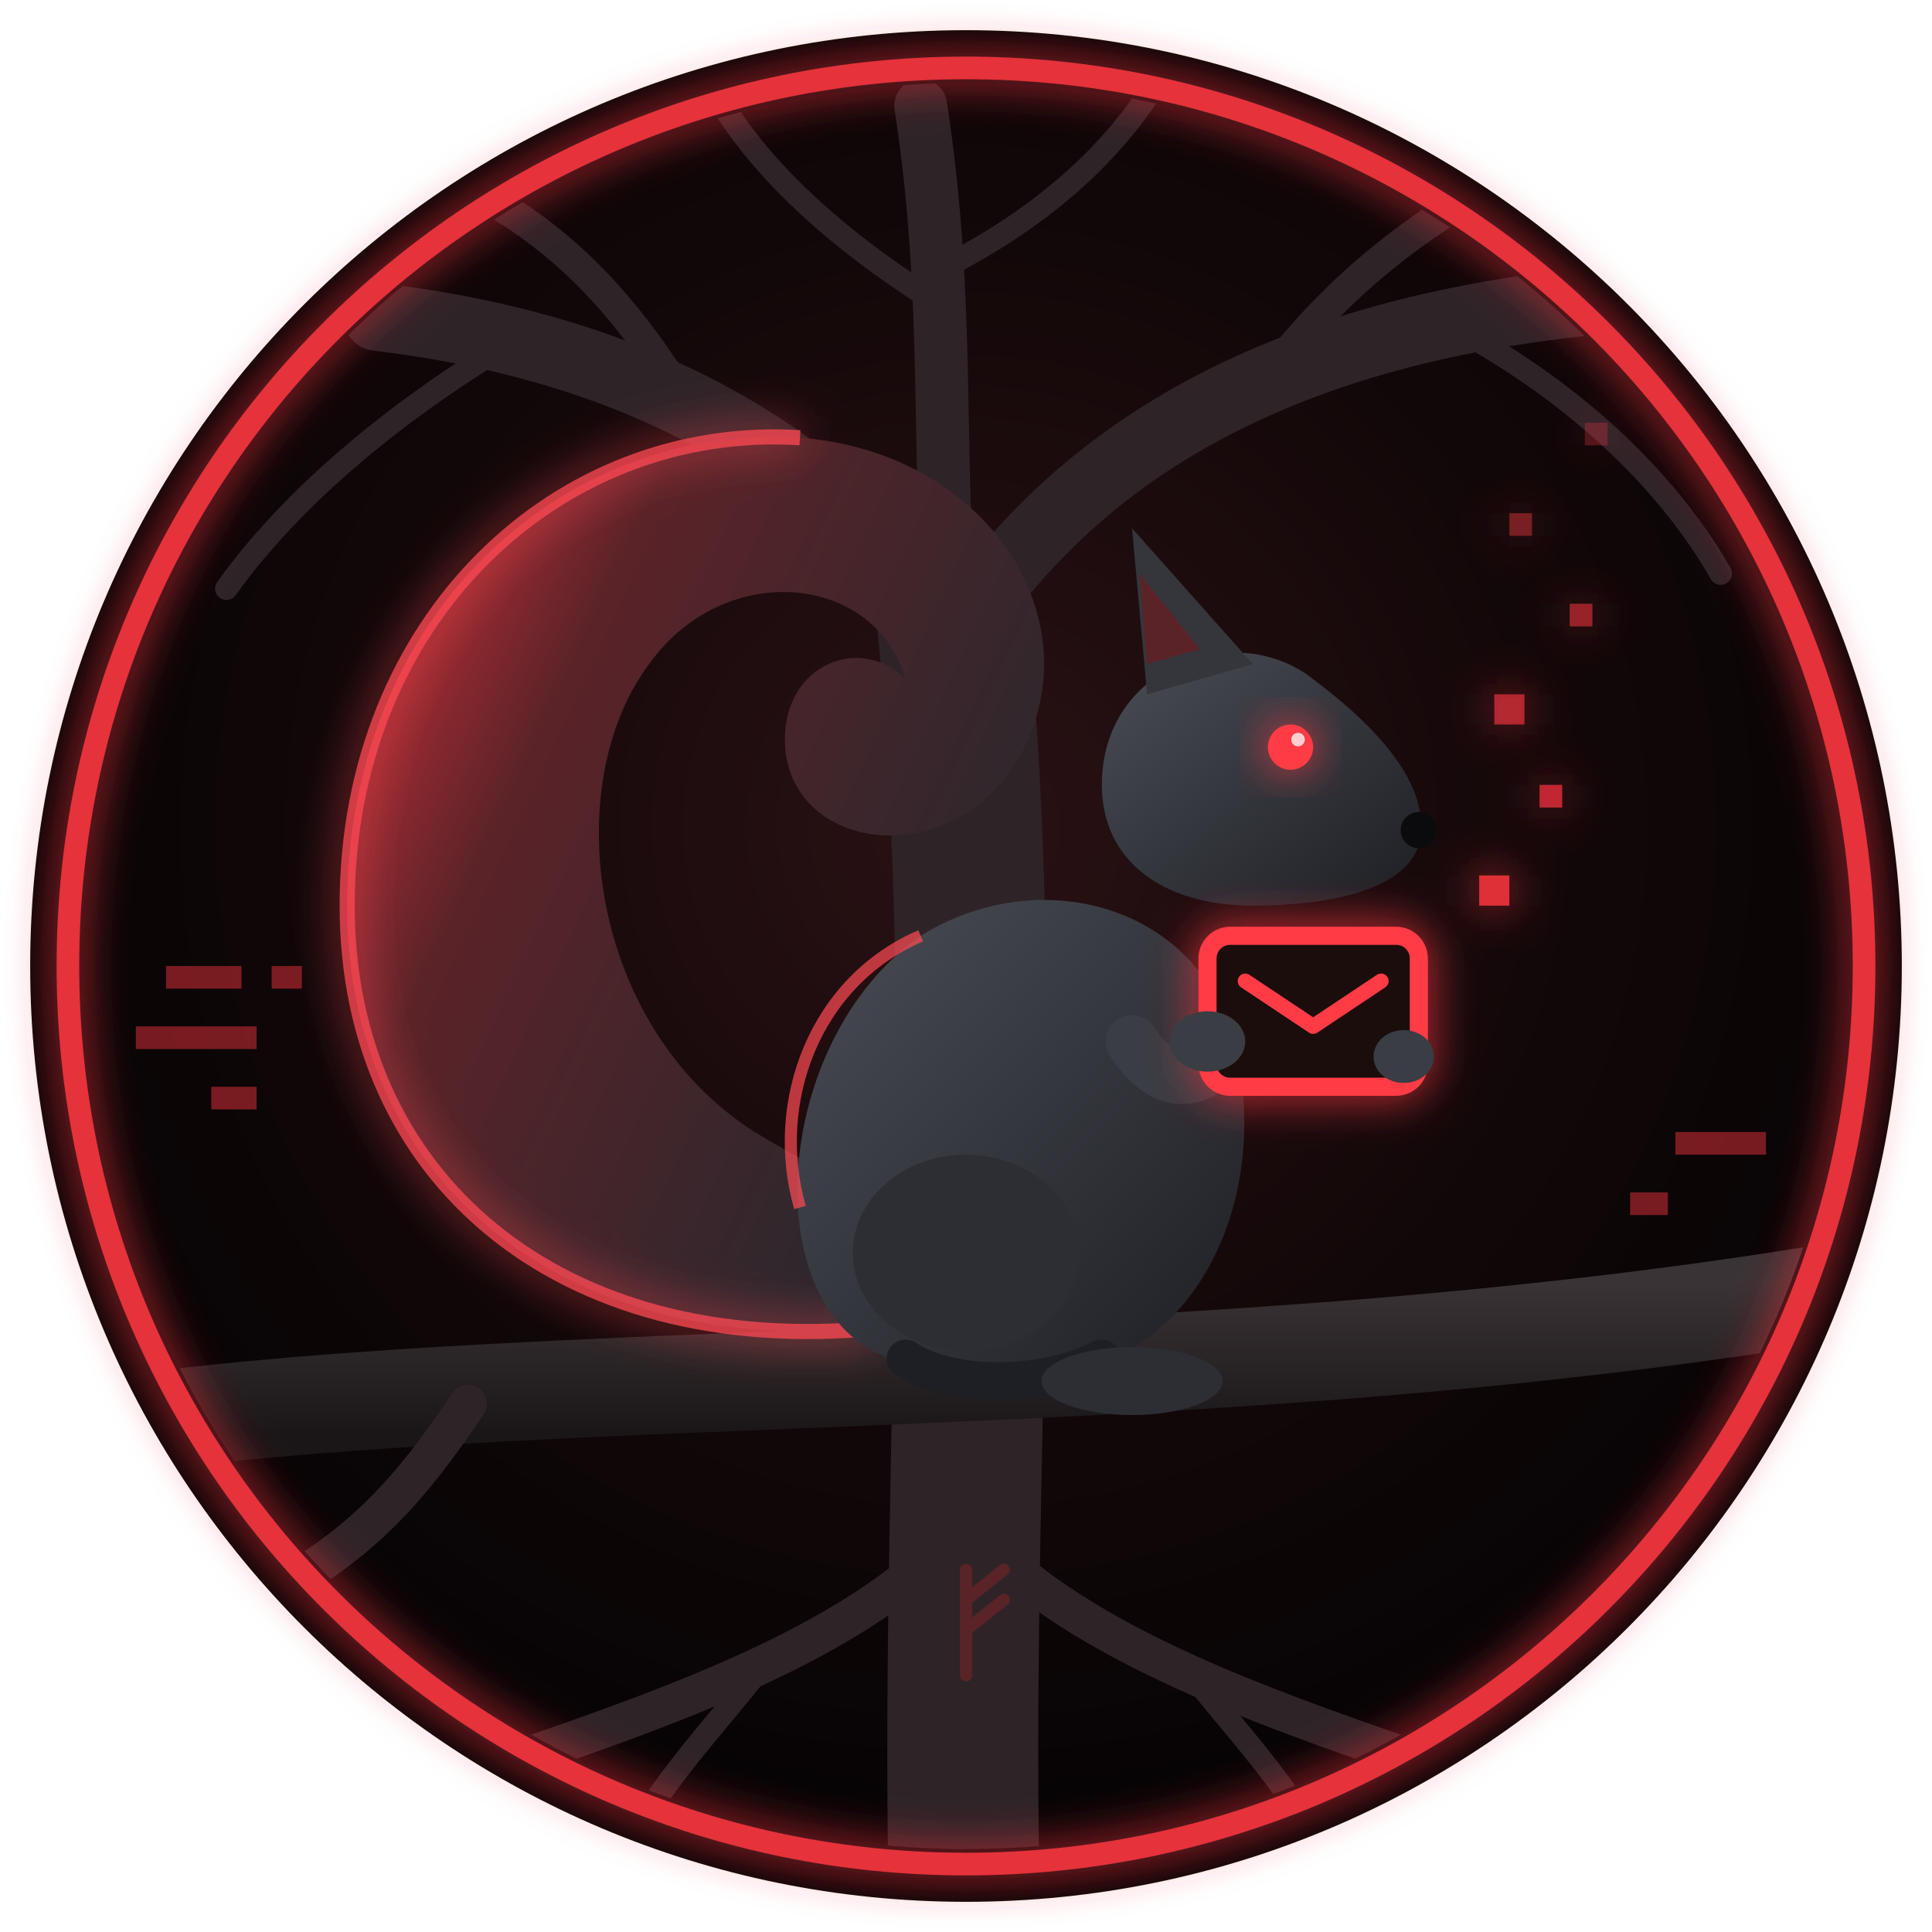
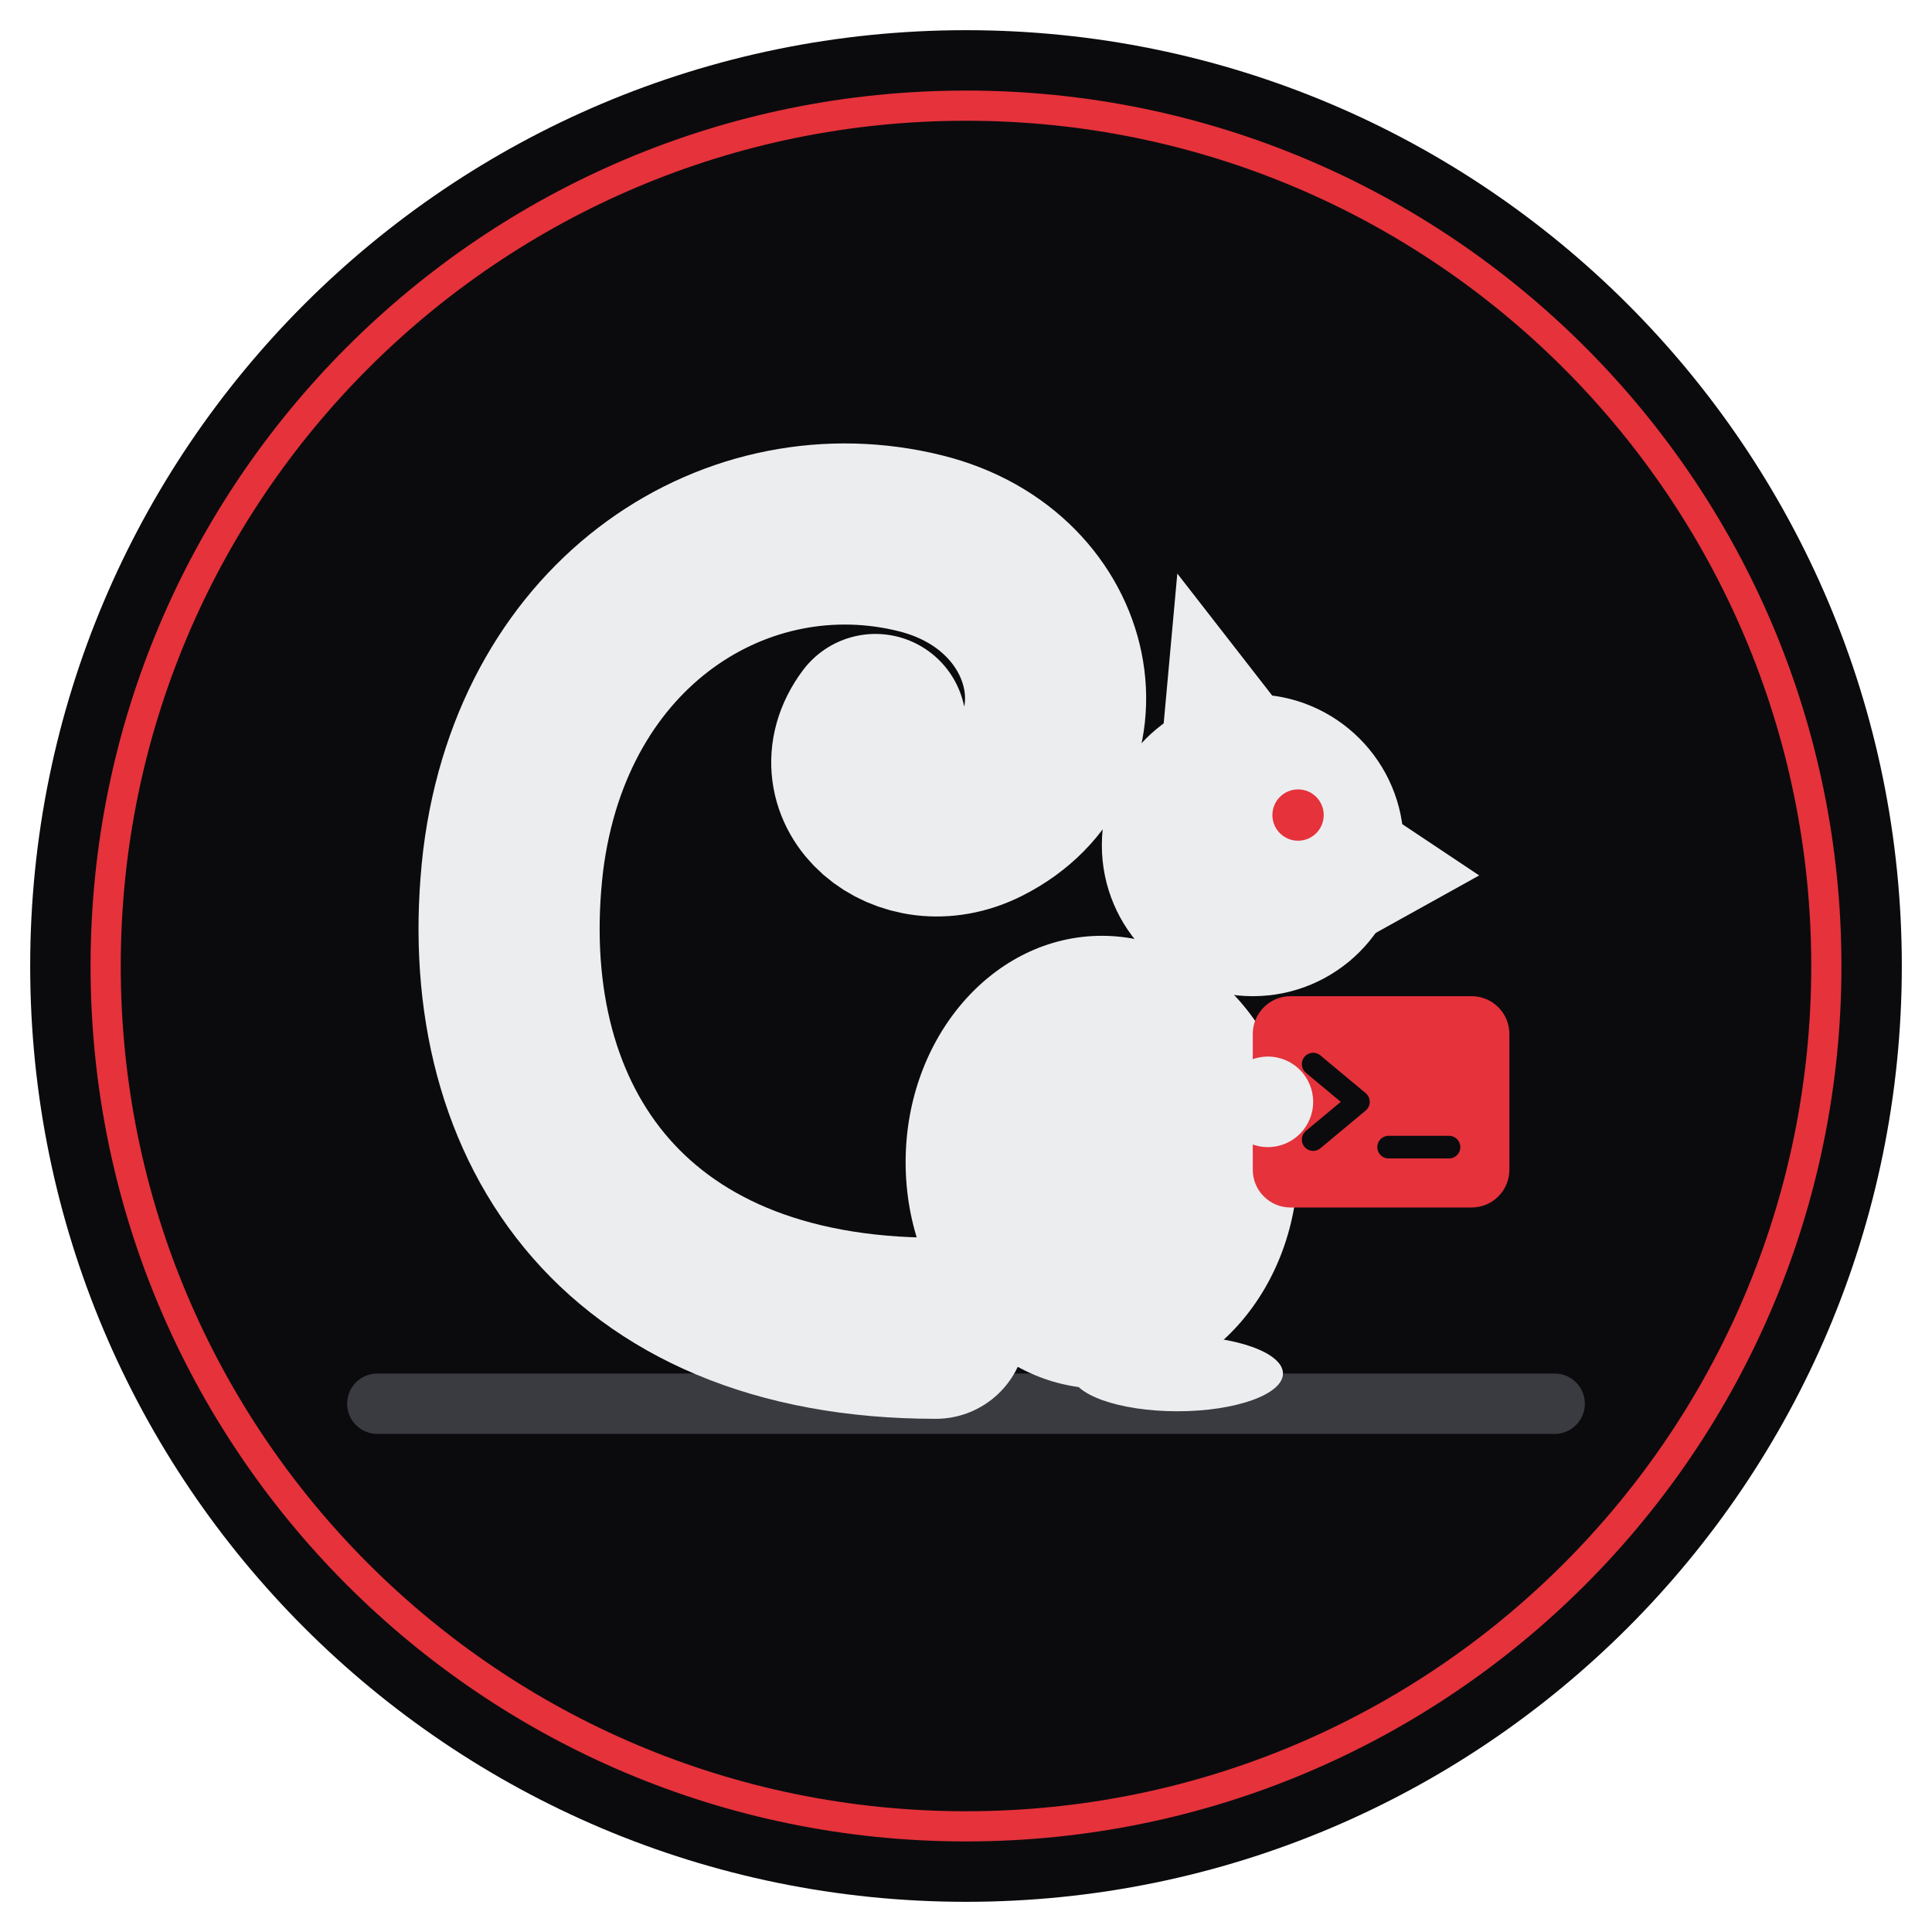
<svg xmlns="http://www.w3.org/2000/svg" viewBox="0 0 256 256" width="256" height="256" role="img" aria-labelledby="title desc">
-   <defs>
-     <radialGradient id="bg" cx="0.5" cy="0.42" r="0.6">
-       <stop offset="0" stop-color="#2a1114" />
-       <stop offset="0.6" stop-color="#110708" />
-       <stop offset="1" stop-color="#050304" />
-     </radialGradient>
-     <linearGradient id="fur" x1="0" y1="0" x2="1" y2="1">
-       <stop offset="0" stop-color="#4a4d55" />
-       <stop offset="1" stop-color="#1d1f24" />
-     </linearGradient>
-     <linearGradient id="tail" x1="0" y1="0" x2="1" y2="0.6">
-       <stop offset="0" stop-color="#e5323b" />
-       <stop offset="0.35" stop-color="#5a2328" />
-       <stop offset="1" stop-color="#26282e" />
-     </linearGradient>
-     <linearGradient id="wood" x1="0" y1="0" x2="0" y2="1">
-       <stop offset="0" stop-color="#3a3335" />
-       <stop offset="1" stop-color="#1a1617" />
-     </linearGradient>
-     <filter id="glow" x="-60%" y="-60%" width="220%" height="220%">
-       <feGaussianBlur stdDeviation="3" result="b" />
-       <feMerge>
-         <feMergeNode in="b" />
-         <feMergeNode in="SourceGraphic" />
-       </feMerge>
-     </filter>
-     <filter id="soft" x="-20%" y="-20%" width="140%" height="140%">
-       <feGaussianBlur stdDeviation="5" />
-     </filter>
-     <clipPath id="disc">
-       <circle cx="128" cy="128" r="117" />
-     </clipPath>
-   </defs>
-   <circle cx="128" cy="128" r="124" fill="#050304" />
-   <circle cx="128" cy="128" r="117" fill="url(#bg)" />
-   <g clip-path="url(#disc)">
-     <g fill="none" stroke="#2e2428" stroke-linecap="round">
-       <path d="M128 260 C 126 200, 132 140, 126 80" stroke-width="20" />
-       <path d="M126 84 C 110 60, 84 46, 50 42" stroke-width="9" />
-       <path d="M127 84 C 144 58, 172 44, 210 40" stroke-width="9" />
-       <path d="M126 82 C 124 60, 126 40, 122 14" stroke-width="7" />
-       <path d="M90 52 C 80 36, 70 28, 56 22" stroke-width="4" />
-       <path d="M168 50 C 180 34, 194 26, 206 20" stroke-width="4" />
-       <path d="M70 44 C 56 52, 40 64, 30 78" stroke-width="3" />
-       <path d="M190 42 C 206 50, 220 62, 228 76" stroke-width="3" />
-       <path d="M124 40 C 108 30, 96 18, 92 6" stroke-width="3" />
-       <path d="M124 36 C 140 28, 150 18, 156 6" stroke-width="3" />
+   <circle cx="128" cy="128" r="124" fill="#0b0b0d" />
+   <circle cx="128" cy="128" r="114" fill="none" stroke="#e5323b" stroke-width="4" />
+   <path d="M50 186 H 206" stroke="#3a3b40" stroke-width="8" stroke-linecap="round" />
+   <g transform="translate(6 0)">
+     <path d="M118 176 C 76 176, 58 148, 62 114 C 66 82, 92 66, 116 72 C 136 77, 140 100, 124 108 C 114 113, 104 104, 110 96" fill="none" stroke="#ecedef" stroke-width="24" stroke-linecap="round" stroke-linejoin="round" />
+     <g fill="#ecedef">
+       <ellipse cx="140" cy="154" rx="26" ry="30" />
+       <circle cx="160" cy="112" r="20" />
+       <path d="M172 104 L 190 116 L 172 126 Z" />
+       <path d="M148 98 L 150 76 L 164 94 Z" />
+       <ellipse cx="150" cy="182" rx="14" ry="5" />
    </g>
-     <g fill="none" stroke="#2e2428" stroke-linecap="round">
-       <path d="M126 204 C 112 218, 90 226, 60 236" stroke-width="5" />
-       <path d="M130 204 C 144 218, 166 226, 196 236" stroke-width="5" />
-       <path d="M128 206 C 124 224, 128 238, 124 256" stroke-width="4" />
-       <path d="M100 222 C 92 232, 84 240, 80 252" stroke-width="3" />
-       <path d="M158 222 C 166 232, 174 240, 178 252" stroke-width="3" />
-     </g>
-     <path d="M128 208 V 222 M128 212 L 133 208 M128 216 L 133 212" fill="none" stroke="#5a2328" stroke-width="1.6" stroke-linecap="round" />
-     <g fill="#e5323b" filter="url(#glow)">
-       <rect x="196" y="116" width="4" height="4" opacity="0.95" />
-       <rect x="204" y="104" width="3" height="3" opacity="0.8" />
-       <rect x="198" y="92" width="4" height="4" opacity="0.7" />
-       <rect x="208" y="80" width="3" height="3" opacity="0.6" />
-       <rect x="200" y="68" width="3" height="3" opacity="0.45" />
-       <rect x="210" y="56" width="3" height="3" opacity="0.3" />
-     </g>
-     <g fill="#e5323b" opacity="0.5">
-       <rect x="22" y="128" width="10" height="3" />
-       <rect x="36" y="128" width="4" height="3" />
-       <rect x="18" y="136" width="16" height="3" />
-       <rect x="28" y="144" width="6" height="3" />
-       <rect x="222" y="150" width="12" height="3" />
-       <rect x="216" y="158" width="5" height="3" />
-     </g>
-     <path d="M8 190 C 70 180, 160 186, 250 170" fill="none" stroke="url(#wood)" stroke-width="13" stroke-linecap="round" />
-     <path d="M62 186 C 54 198, 48 204, 38 210" fill="none" stroke="#2e2428" stroke-width="5" stroke-linecap="round" />
+     <circle cx="166" cy="108" r="3.4" fill="#e5323b" />
+     <rect x="160" y="132" width="34" height="28" rx="5" fill="#e5323b" />
+     <path d="M168 141 L 174 146 L 168 151" fill="none" stroke="#0b0b0d" stroke-width="3" stroke-linecap="round" stroke-linejoin="round" />
+     <path d="M178 152 H 186" stroke="#0b0b0d" stroke-width="3" stroke-linecap="round" />
+     <circle cx="162" cy="146" r="6" fill="#ecedef" />
  </g>
-   <path d="M116 176            C 74 180, 46 156, 46 120            C 46 82, 74 56, 106 58            C 132 60, 146 84, 134 102            C 124 116, 104 112, 104 98            C 104 88, 114 84, 120 90            C 116 76, 96 74, 86 88            C 74 104, 78 136, 100 150            C 110 156, 118 160, 126 160 Z" fill="url(#tail)" />
-   <path d="M116 176 C 74 180, 46 156, 46 120 C 46 82, 74 56, 106 58" fill="none" stroke="#ff4a52" stroke-width="2" opacity="0.8" filter="url(#glow)" />
-   <path d="M118 180 C 100 174, 102 138, 122 124 C 138 114, 160 120, 164 140 C 168 160, 158 180, 140 182 Z" fill="url(#fur)" />
-   <ellipse cx="128" cy="166" rx="15" ry="13" fill="#2c2e34" />
-   <path d="M120 180 C 126 184, 138 184, 146 180" fill="none" stroke="#1d1f24" stroke-width="5" stroke-linecap="round" />
-   <path d="M106 160 C 102 146, 108 130, 122 124" fill="none" stroke="#ff4a52" stroke-width="1.6" opacity="0.7" />
-   <ellipse cx="150" cy="183" rx="12" ry="4.5" fill="#2c2e34" />
-   <path d="M150 138 C 154 144, 158 144, 162 140" fill="none" stroke="#3a3d44" stroke-width="7" stroke-linecap="round" />
-   <path d="M146 104 C 146 88, 164 82, 174 90 C 182 96, 190 104, 188 112 C 186 118, 176 120, 166 120 C 154 120, 146 114, 146 104 Z" fill="url(#fur)" />
-   <path d="M152 92 L 150 70 L 166 88 Z" fill="#34363c" />
-   <path d="M152 88 L 151 76 L 159 86 Z" fill="#5a2328" />
-   <circle cx="188" cy="110" r="2.4" fill="#0b0b0d" />
-   <circle cx="171" cy="99" r="3" fill="#ff3b44" filter="url(#glow)" />
-   <circle cx="172" cy="98" r="0.9" fill="#ffd0d2" />
-   <g filter="url(#glow)">
-     <rect x="160" y="124" width="28" height="20" rx="3" fill="#1a0a0c" stroke="#ff3b44" stroke-width="2.4" />
-     <path d="M165 130 L 174 136 L 183 130" fill="none" stroke="#ff3b44" stroke-width="2" stroke-linejoin="round" stroke-linecap="round" />
-   </g>
-   <ellipse cx="160" cy="138" rx="5" ry="4" fill="#3a3d44" />
-   <ellipse cx="186" cy="140" rx="4" ry="3.5" fill="#3a3d44" />
-   <circle cx="128" cy="128" r="119" fill="none" stroke="#e5323b" stroke-width="3" filter="url(#glow)" />
</svg>
